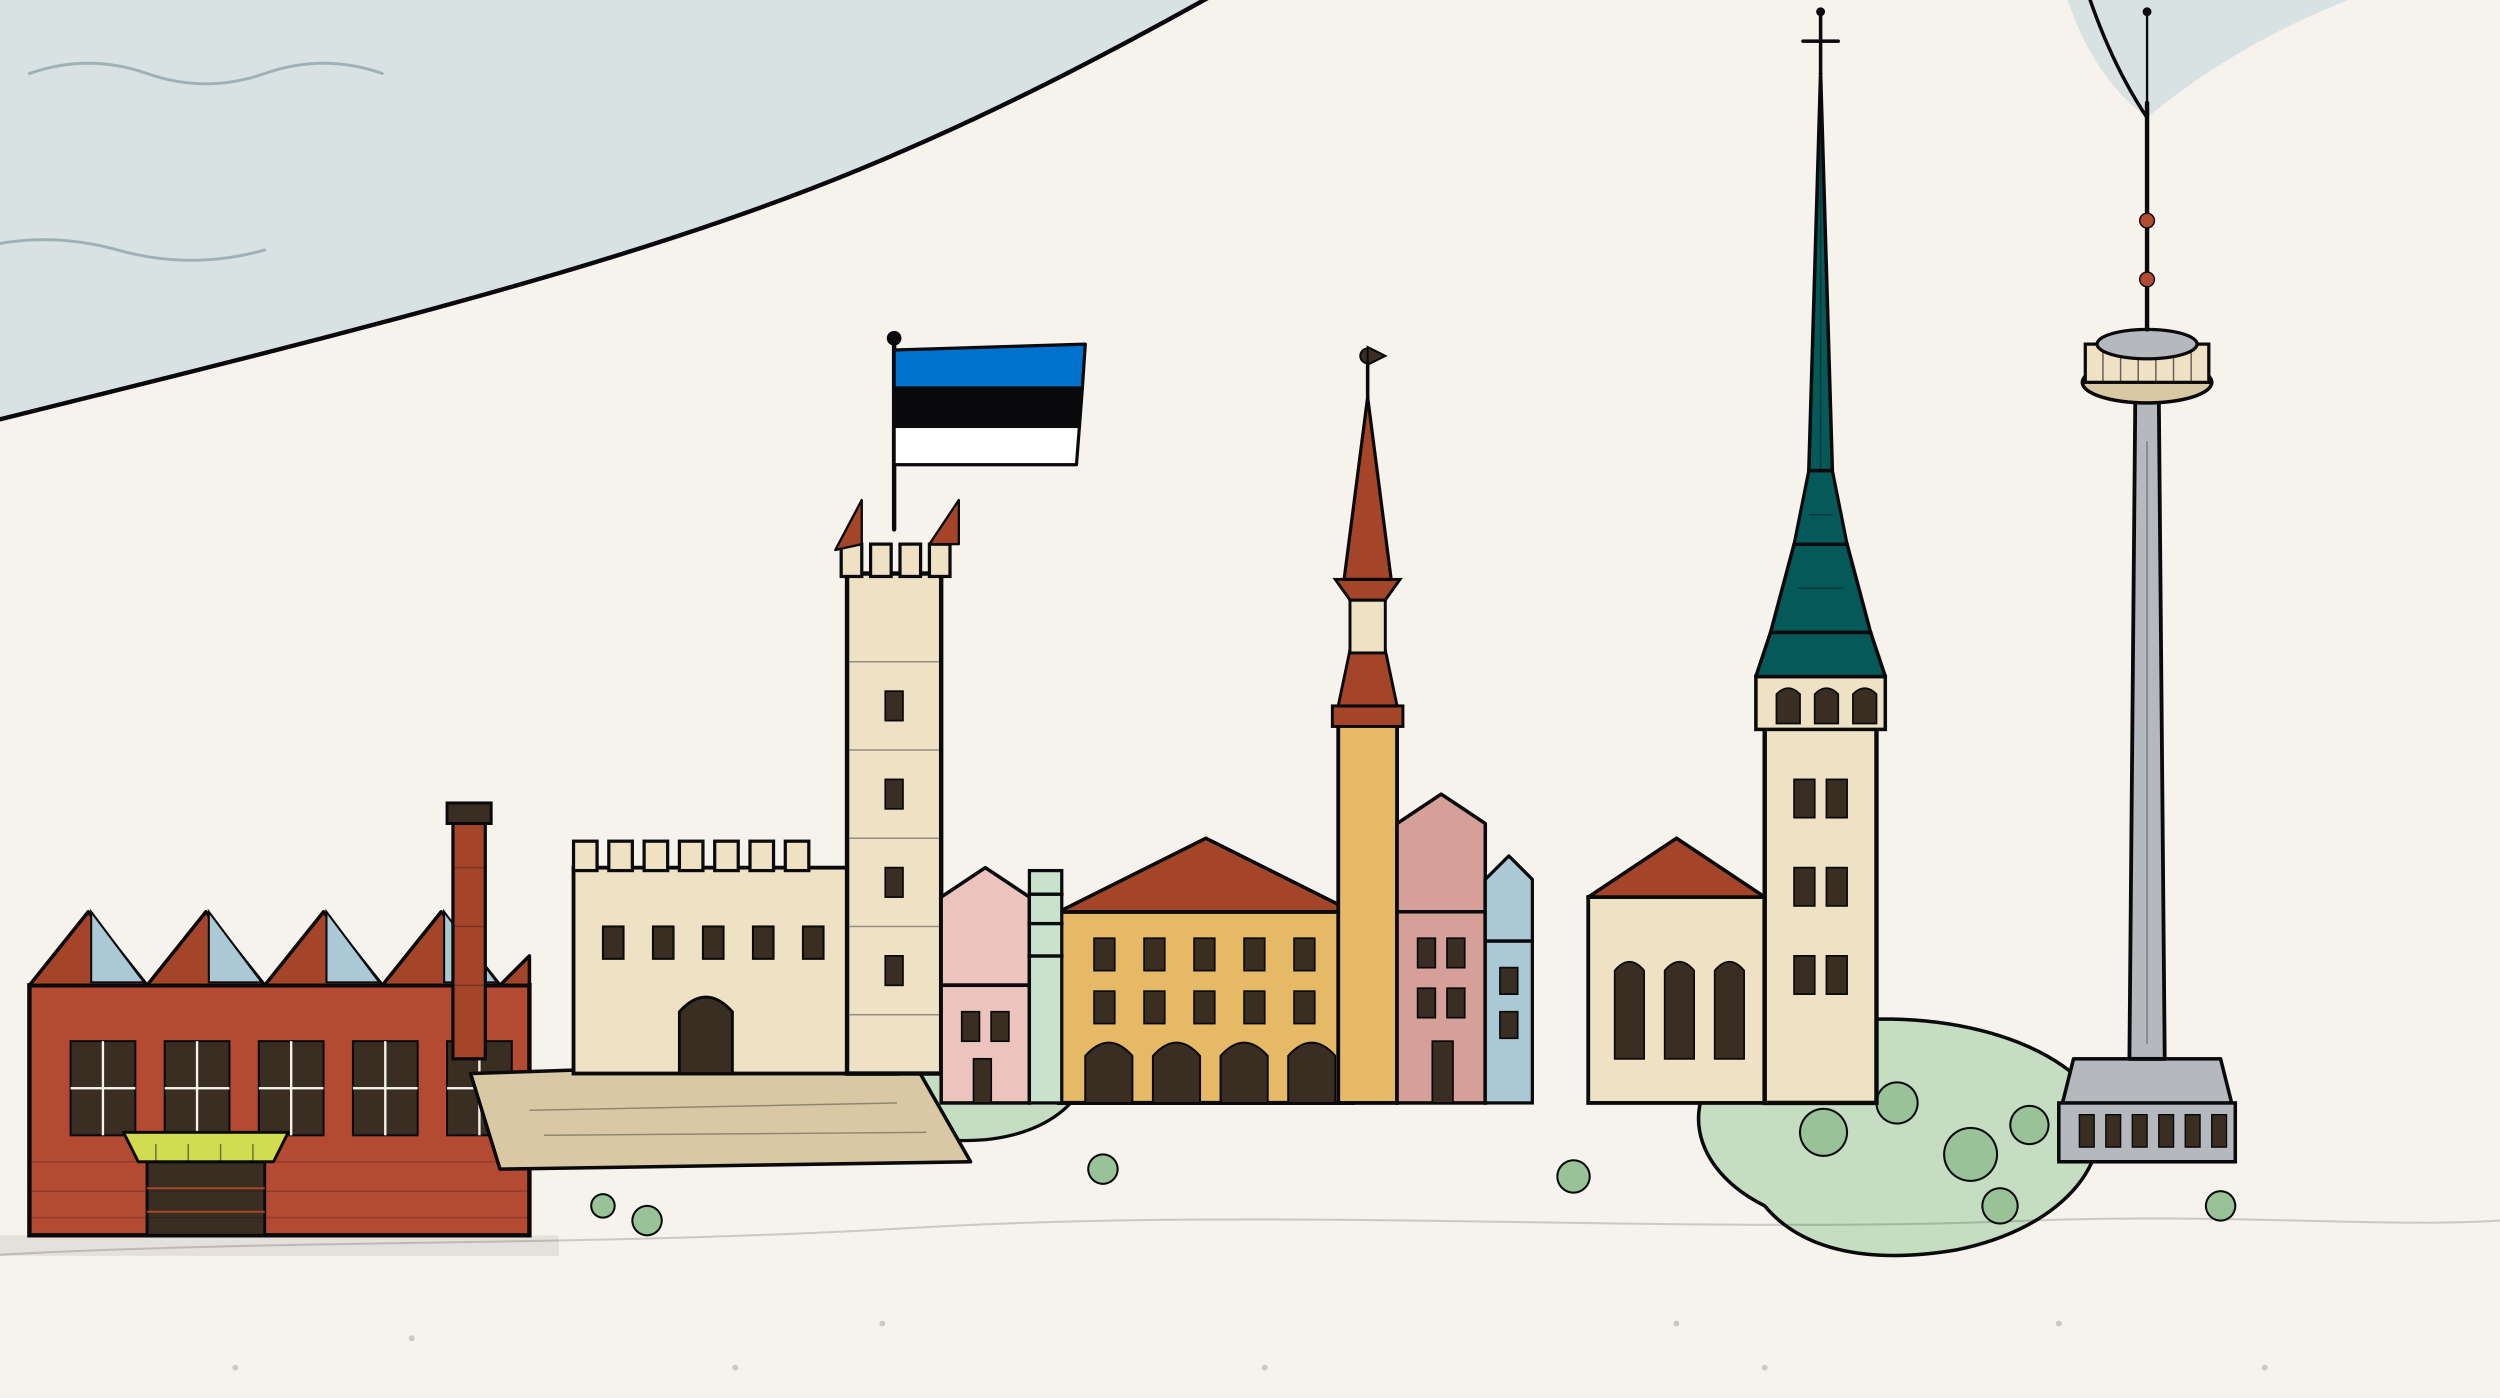
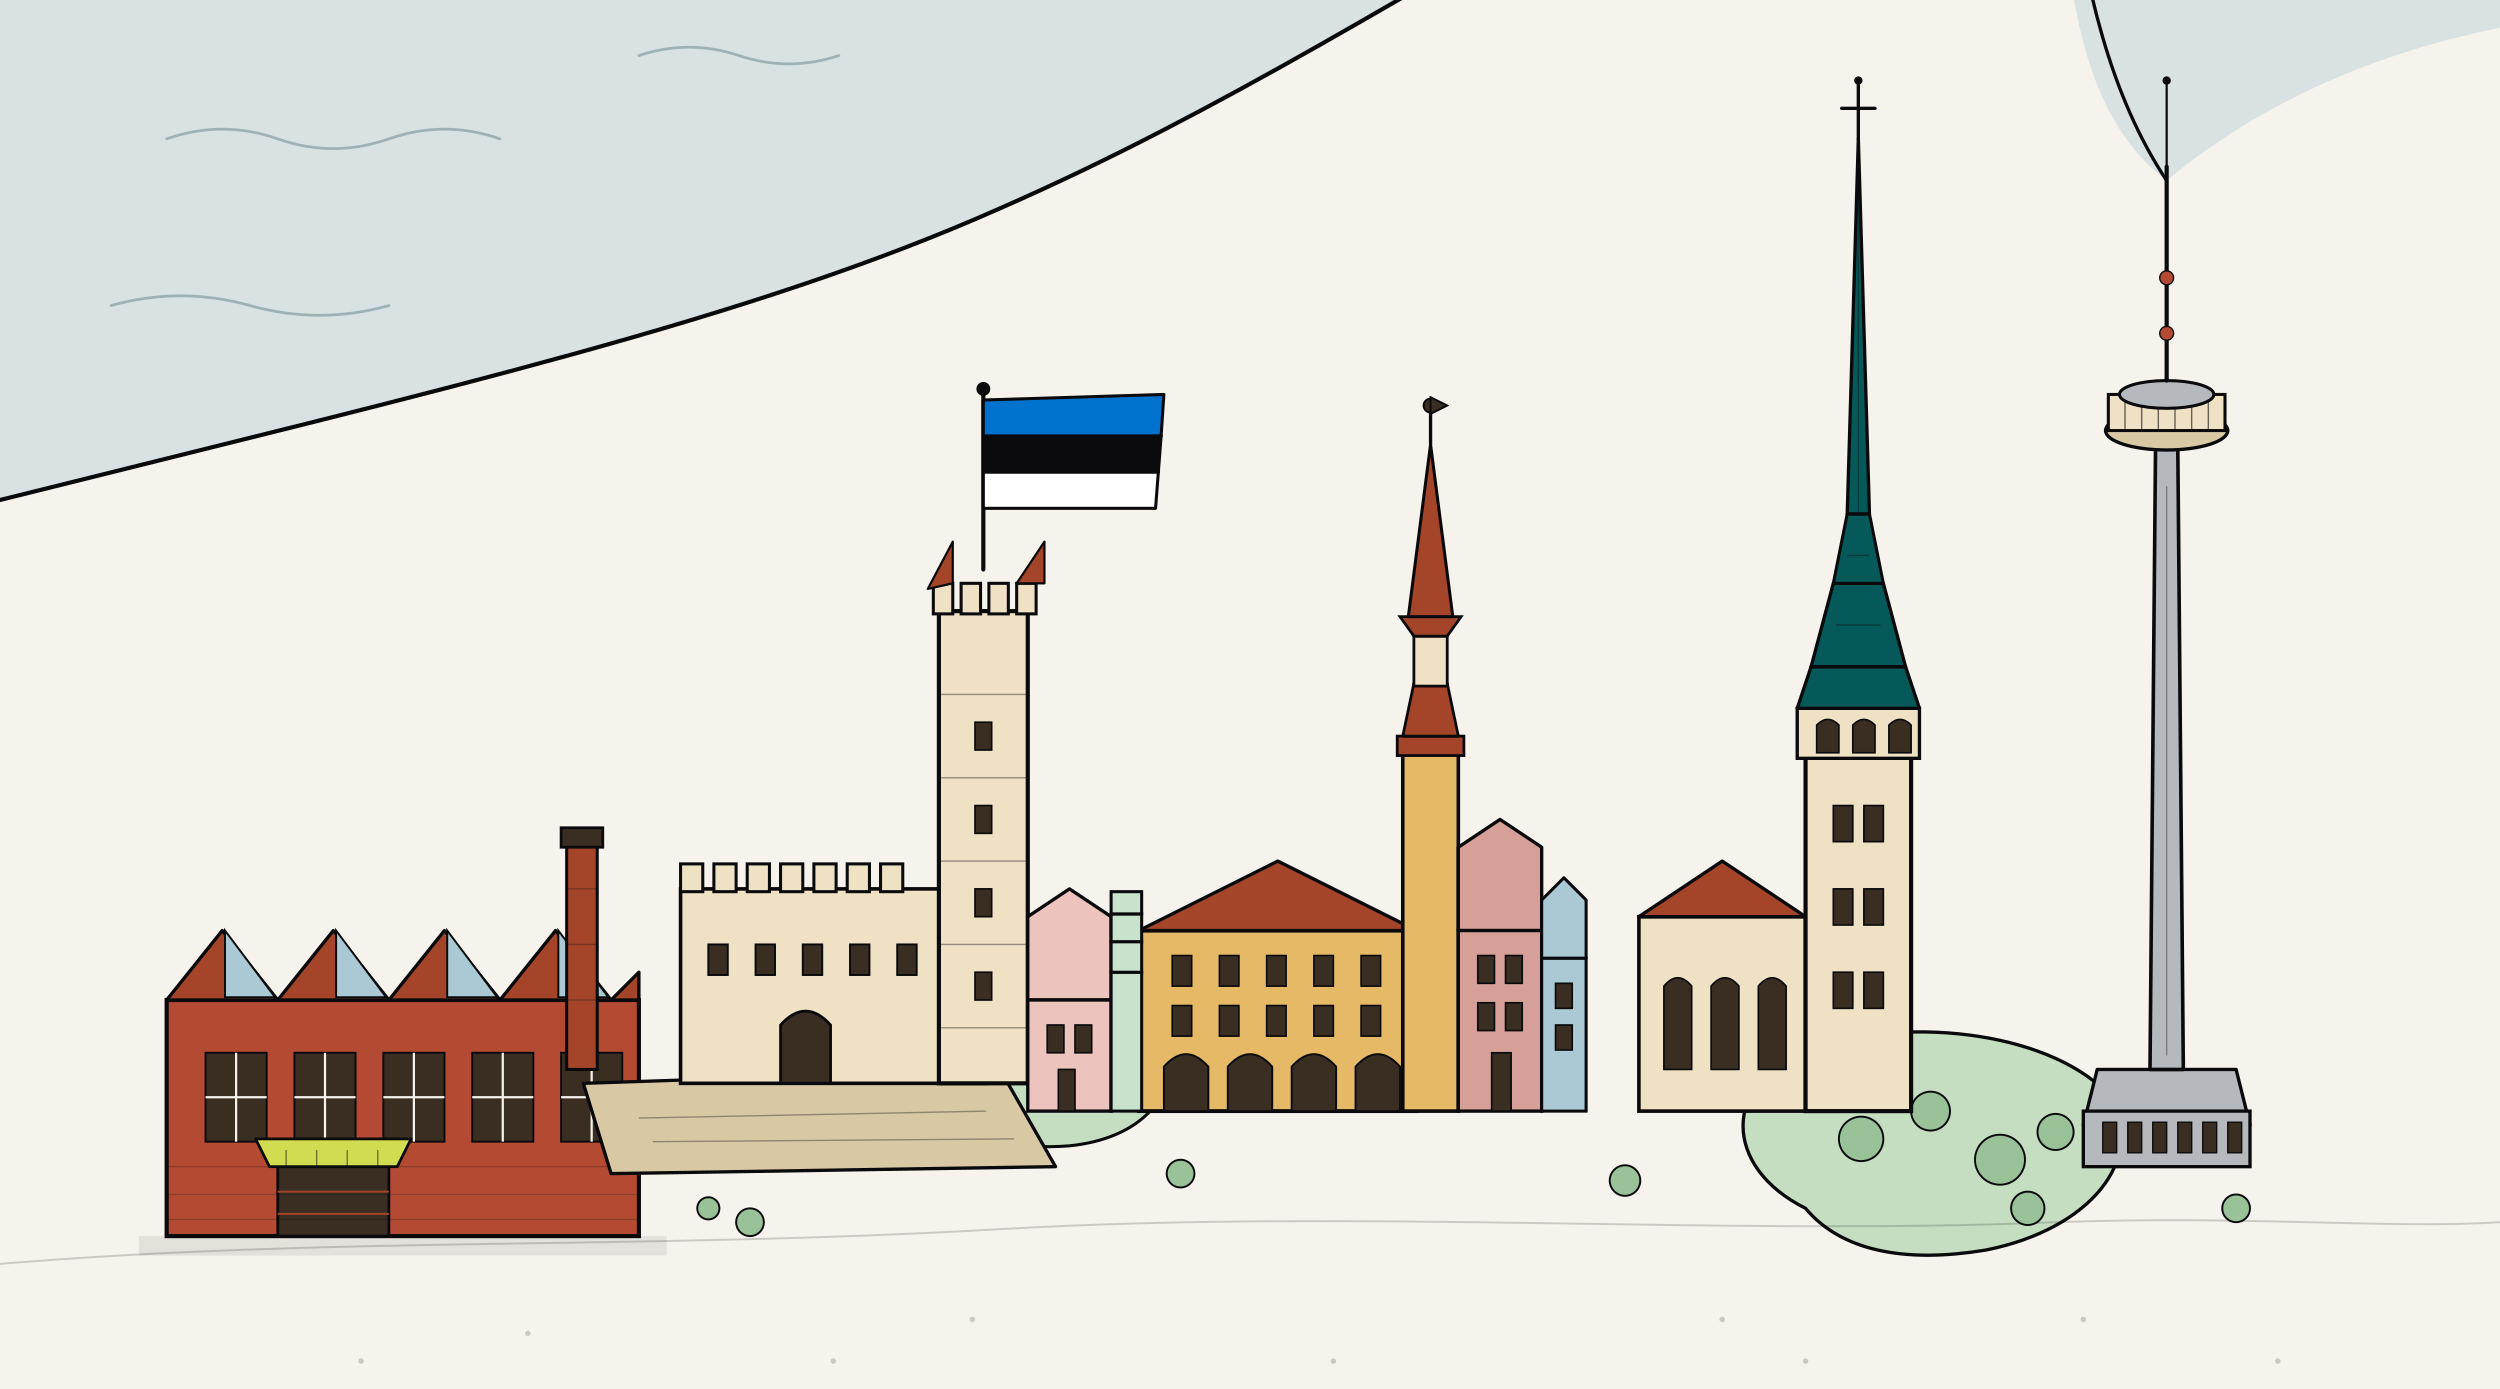
- <svg xmlns="http://www.w3.org/2000/svg" viewBox="100 150 1700 950" preserveAspectRatio="xMidYMid slice">
+ <svg xmlns="http://www.w3.org/2000/svg" viewBox="0 100 1800 1000" preserveAspectRatio="xMidYMid slice">
  <rect width="1800" height="1200" fill="#f6f3ec" />
  <path d="M 0 0 L 1180 0 C 1020 90 880 180 720 250 C 540 330 320 380 0 460 Z" fill="#d9e2e3" />
  <path d="M 1800 0 L 1800 120 C 1700 140 1620 180 1560 230 C 1520 200 1500 150 1490 80 L 1490 0 Z" fill="#d9e2e3" />
  <g fill="none" stroke="#6e8a90" stroke-width="2" stroke-linecap="round" opacity="0.55">
    <path d="M 120 200 q 40 -14 80 0 t 80 0 t 80 0" stroke-dasharray="0 0" />
    <path d="M 80 320 q 50 -14 100 0 t 100 0" />
    <path d="M 460 140 q 36 -12 72 0 t 72 0" />
    <path d="M 760 80 q 30 -10 60 0 t 60 0" />
  </g>
  <path d="M 0 460 C 320 380 540 330 720 250 C 880 180 1020 90 1180 0" fill="none" stroke="#0a0a0c" stroke-width="3" stroke-linejoin="round" stroke-linecap="round" />
  <path d="M 1490 0 C 1500 90 1520 170 1560 230" fill="none" stroke="#0a0a0c" stroke-width="2.4" stroke-linejoin="round" />
  <path d="M 700 900 C 660 870 660 830 700 810 C 760 800 810 810 840 850 C 850 890 820 920 770 925 C 730 928 710 920 700 900 Z" fill="#c5dec2" stroke="#0a0a0c" stroke-width="2.2" stroke-linejoin="round" />
  <path d="M 1300 970 C 1240 940 1240 880 1300 855 C 1380 830 1480 845 1520 890 C 1545 935 1505 985 1430 1000 C 1370 1010 1325 1000 1300 970 Z" fill="#c5dec2" stroke="#0a0a0c" stroke-width="2.4" stroke-linejoin="round" />
  <g fill="#99c298" stroke="#0a0a0c" stroke-width="1.4">
    <circle cx="760" cy="870" r="14" />
    <circle cx="790" cy="855" r="11" />
    <circle cx="1340" cy="920" r="16" />
    <circle cx="1390" cy="900" r="14" />
    <circle cx="1440" cy="935" r="18" />
    <circle cx="1480" cy="915" r="13" />
  </g>
  <path d="M 0 1010 C 240 990 460 1000 720 985 C 980 970 1240 990 1480 980 C 1620 975 1720 985 1800 980" fill="none" stroke="#0a0a0c" stroke-width="1.4" opacity="0.18" />
  <g>
    <rect x="100" y="990" width="380" height="14" fill="#0a0a0c" opacity="0.08" />
    <rect x="120" y="820" width="340" height="170" fill="#b54a32" stroke="#0a0a0c" stroke-width="3" />
    <path d="M 120 820 L 160 770 L 200 820 L 240 770 L 280 820 L 320 770 L 360 820 L 400 770 L 440 820 L 460 800 L 460 820 Z" fill="#a4452a" stroke="#0a0a0c" stroke-width="2.4" stroke-linejoin="round" />
    <g stroke="#0a0a0c" stroke-width="1.4" fill="#aac9d4">
      <path d="M 162 770 L 162 818 L 198 818 Z" />
      <path d="M 242 770 L 242 818 L 278 818 Z" />
      <path d="M 322 770 L 322 818 L 358 818 Z" />
      <path d="M 402 770 L 402 818 L 438 818 Z" />
    </g>
    <g fill="#3a2e22" stroke="#0a0a0c" stroke-width="1.4">
      <rect x="148" y="858" width="44" height="64" />
      <rect x="212" y="858" width="44" height="64" />
      <rect x="276" y="858" width="44" height="64" />
      <rect x="340" y="858" width="44" height="64" />
      <rect x="404" y="858" width="44" height="64" />
    </g>
    <g stroke="#f6f3ec" stroke-width="1.6">
      <line x1="170" y1="858" x2="170" y2="922" />
      <line x1="148" y1="890" x2="192" y2="890" />
      <line x1="234" y1="858" x2="234" y2="922" />
      <line x1="212" y1="890" x2="256" y2="890" />
      <line x1="298" y1="858" x2="298" y2="922" />
      <line x1="276" y1="890" x2="320" y2="890" />
      <line x1="362" y1="858" x2="362" y2="922" />
      <line x1="340" y1="890" x2="384" y2="890" />
      <line x1="426" y1="858" x2="426" y2="922" />
      <line x1="404" y1="890" x2="448" y2="890" />
    </g>
    <rect x="200" y="940" width="80" height="50" fill="#3a2e22" stroke="#0a0a0c" stroke-width="2" />
    <g stroke="#a4452a" stroke-width="1.4">
      <line x1="200" y1="958" x2="280" y2="958" />
      <line x1="200" y1="974" x2="280" y2="974" />
    </g>
    <path d="M 184 920 L 296 920 L 286 940 L 194 940 Z" fill="#d2dc50" stroke="#0a0a0c" stroke-width="2" stroke-linejoin="round" />
    <g stroke="#0a0a0c" stroke-width="1" opacity="0.5">
      <line x1="206" y1="928" x2="206" y2="940" />
      <line x1="228" y1="928" x2="228" y2="940" />
      <line x1="250" y1="928" x2="250" y2="940" />
      <line x1="272" y1="928" x2="272" y2="940" />
    </g>
    <g stroke="#0a0a0c" stroke-width="1" opacity="0.22">
      <line x1="120" y1="940" x2="200" y2="940" />
      <line x1="280" y1="940" x2="460" y2="940" />
      <line x1="120" y1="960" x2="460" y2="960" />
      <line x1="120" y1="978" x2="460" y2="978" />
    </g>
    <rect x="408" y="700" width="22" height="170" fill="#a4452a" stroke="#0a0a0c" stroke-width="2.2" />
    <rect x="404" y="696" width="30" height="14" fill="#3a2e22" stroke="#0a0a0c" stroke-width="2" />
    <g stroke="#0a0a0c" stroke-width="1" opacity="0.3">
      <line x1="408" y1="740" x2="430" y2="740" />
      <line x1="408" y1="780" x2="430" y2="780" />
      <line x1="408" y1="820" x2="430" y2="820" />
    </g>
  </g>
  <g>
    <path d="M 420 880 L 720 870 L 740 905 L 760 940 L 440 945 Z" fill="#d8c8a4" stroke="#0a0a0c" stroke-width="2.4" stroke-linejoin="round" />
    <g stroke="#0a0a0c" stroke-width="1" opacity="0.35">
      <line x1="460" y1="905" x2="710" y2="900" />
      <line x1="470" y1="922" x2="730" y2="920" />
    </g>
    <rect x="490" y="740" width="220" height="140" fill="#efe1c4" stroke="#0a0a0c" stroke-width="2.6" />
    <g fill="#efe1c4" stroke="#0a0a0c" stroke-width="2.2">
      <rect x="490" y="722" width="16" height="20" />
      <rect x="514" y="722" width="16" height="20" />
      <rect x="538" y="722" width="16" height="20" />
      <rect x="562" y="722" width="16" height="20" />
      <rect x="586" y="722" width="16" height="20" />
      <rect x="610" y="722" width="16" height="20" />
      <rect x="634" y="722" width="16" height="20" />
    </g>
    <g fill="#3a2e22" stroke="#0a0a0c" stroke-width="1.4">
      <rect x="510" y="780" width="14" height="22" />
      <rect x="544" y="780" width="14" height="22" />
      <rect x="578" y="780" width="14" height="22" />
      <rect x="612" y="780" width="14" height="22" />
      <rect x="646" y="780" width="14" height="22" />
    </g>
    <path d="M 562 880 L 562 838 Q 580 818 598 838 L 598 880 Z" fill="#3a2e22" stroke="#0a0a0c" stroke-width="2" />
    <rect x="676" y="540" width="64" height="340" fill="#efe1c4" stroke="#0a0a0c" stroke-width="3" />
    <g stroke="#0a0a0c" stroke-width="1" opacity="0.4">
      <line x1="676" y1="600" x2="740" y2="600" />
      <line x1="676" y1="660" x2="740" y2="660" />
      <line x1="676" y1="720" x2="740" y2="720" />
      <line x1="676" y1="780" x2="740" y2="780" />
      <line x1="676" y1="840" x2="740" y2="840" />
    </g>
    <g fill="#3a2e22" stroke="#0a0a0c" stroke-width="1.2">
      <rect x="702" y="620" width="12" height="20" />
      <rect x="702" y="680" width="12" height="20" />
      <rect x="702" y="740" width="12" height="20" />
      <rect x="702" y="800" width="12" height="20" />
    </g>
    <g fill="#efe1c4" stroke="#0a0a0c" stroke-width="2.2">
      <rect x="672" y="520" width="14" height="22" />
      <rect x="692" y="520" width="14" height="22" />
      <rect x="712" y="520" width="14" height="22" />
      <rect x="732" y="520" width="14" height="22" />
    </g>
    <polygon points="668,524 686,490 686,520" fill="#a4452a" stroke="#0a0a0c" stroke-width="1.6" stroke-linejoin="round" />
    <polygon points="732,520 752,520 752,490" fill="#a4452a" stroke="#0a0a0c" stroke-width="1.6" stroke-linejoin="round" />
    <line x1="708" y1="510" x2="708" y2="380" stroke="#0a0a0c" stroke-width="3" stroke-linecap="round" />
    <path d="M 708 388 L 838 384 L 836 414 L 708 414 Z" fill="#0072CE" stroke="#0a0a0c" stroke-width="2.2" stroke-linejoin="round" />
    <path d="M 708 414 L 836 414 L 834 440 L 708 440 Z" fill="#0a0a0c" stroke="#0a0a0c" stroke-width="2.2" stroke-linejoin="round" />
    <path d="M 708 440 L 834 440 L 832 466 L 708 466 Z" fill="#ffffff" stroke="#0a0a0c" stroke-width="2.2" stroke-linejoin="round" />
    <circle cx="708" cy="380" r="5" fill="#0a0a0c" />
  </g>
  <g>
    <rect x="820" y="770" width="200" height="130" fill="#e5b966" stroke="#0a0a0c" stroke-width="2.8" />
    <polygon points="820,770 920,720 1020,770" fill="#a4452a" stroke="#0a0a0c" stroke-width="2.4" stroke-linejoin="round" />
    <g fill="#3a2e22" stroke="#0a0a0c" stroke-width="1.4">
      <path d="M 838 900 L 838 868 Q 854 850 870 868 L 870 900 Z" />
      <path d="M 884 900 L 884 868 Q 900 850 916 868 L 916 900 Z" />
      <path d="M 930 900 L 930 868 Q 946 850 962 868 L 962 900 Z" />
      <path d="M 976 900 L 976 868 Q 992 850 1008 868 L 1008 900 Z" />
    </g>
    <g fill="#3a2e22" stroke="#0a0a0c" stroke-width="1.2">
      <rect x="844" y="788" width="14" height="22" />
      <rect x="878" y="788" width="14" height="22" />
      <rect x="912" y="788" width="14" height="22" />
      <rect x="946" y="788" width="14" height="22" />
      <rect x="980" y="788" width="14" height="22" />
      <rect x="844" y="824" width="14" height="22" />
      <rect x="878" y="824" width="14" height="22" />
      <rect x="912" y="824" width="14" height="22" />
      <rect x="946" y="824" width="14" height="22" />
      <rect x="980" y="824" width="14" height="22" />
    </g>
    <rect x="1010" y="640" width="40" height="260" fill="#e5b966" stroke="#0a0a0c" stroke-width="2.6" />
    <rect x="1006" y="630" width="48" height="14" fill="#a4452a" stroke="#0a0a0c" stroke-width="2" />
    <polygon points="1010,630 1050,630 1042,592 1018,592" fill="#a4452a" stroke="#0a0a0c" stroke-width="2" stroke-linejoin="round" />
    <rect x="1018" y="558" width="24" height="36" fill="#efe1c4" stroke="#0a0a0c" stroke-width="2" />
    <polygon points="1018,558 1042,558 1052,544 1008,544" fill="#a4452a" stroke="#0a0a0c" stroke-width="2" />
    <polygon points="1014,544 1046,544 1030,420" fill="#a4452a" stroke="#0a0a0c" stroke-width="2.2" stroke-linejoin="round" />
    <line x1="1030" y1="420" x2="1030" y2="394" stroke="#0a0a0c" stroke-width="2.4" stroke-linecap="round" />
    <circle cx="1030" cy="392" r="5" fill="#3a2e22" stroke="#0a0a0c" stroke-width="1.4" />
    <polygon points="1030,386 1042,392 1030,398" fill="#3a2e22" stroke="#0a0a0c" stroke-width="1.4" />
    <polygon points="740,820 740,760 770,740 800,760 800,820" fill="#ecc4bd" stroke="#0a0a0c" stroke-width="2.4" stroke-linejoin="round" />
    <rect x="740" y="820" width="60" height="80" fill="#ecc4bd" stroke="#0a0a0c" stroke-width="2.4" />
    <rect x="754" y="838" width="12" height="20" fill="#3a2e22" stroke="#0a0a0c" stroke-width="1.2" />
    <rect x="774" y="838" width="12" height="20" fill="#3a2e22" stroke="#0a0a0c" stroke-width="1.2" />
    <rect x="762" y="870" width="12" height="30" fill="#3a2e22" stroke="#0a0a0c" stroke-width="1.2" />
    <rect x="800" y="800" width="22" height="100" fill="#c8e2cb" stroke="#0a0a0c" stroke-width="2.2" />
    <polygon points="800,800 800,778 822,778 822,800" fill="#c8e2cb" stroke="#0a0a0c" stroke-width="2.2" />
    <polygon points="800,778 800,758 822,758 822,778" fill="#c8e2cb" stroke="#0a0a0c" stroke-width="2.2" />
    <polygon points="800,758 800,742 822,742 822,758" fill="#c8e2cb" stroke="#0a0a0c" stroke-width="2.2" />
    <polygon points="1050,770 1050,710 1080,690 1110,710 1110,770" fill="#d6a098" stroke="#0a0a0c" stroke-width="2.4" stroke-linejoin="round" />
    <rect x="1050" y="770" width="60" height="130" fill="#d6a098" stroke="#0a0a0c" stroke-width="2.4" />
    <rect x="1064" y="788" width="12" height="20" fill="#3a2e22" stroke="#0a0a0c" stroke-width="1.2" />
    <rect x="1084" y="788" width="12" height="20" fill="#3a2e22" stroke="#0a0a0c" stroke-width="1.2" />
    <rect x="1064" y="822" width="12" height="20" fill="#3a2e22" stroke="#0a0a0c" stroke-width="1.2" />
    <rect x="1084" y="822" width="12" height="20" fill="#3a2e22" stroke="#0a0a0c" stroke-width="1.2" />
    <rect x="1074" y="858" width="14" height="42" fill="#3a2e22" stroke="#0a0a0c" stroke-width="1.2" />
    <polygon points="1110,790 1110,748 1126,732 1142,748 1142,790" fill="#aac9d4" stroke="#0a0a0c" stroke-width="2.2" stroke-linejoin="round" />
    <rect x="1110" y="790" width="32" height="110" fill="#aac9d4" stroke="#0a0a0c" stroke-width="2.2" />
    <rect x="1120" y="808" width="12" height="18" fill="#3a2e22" stroke="#0a0a0c" stroke-width="1.2" />
    <rect x="1120" y="838" width="12" height="18" fill="#3a2e22" stroke="#0a0a0c" stroke-width="1.2" />
  </g>
  <g>
    <rect x="1180" y="760" width="120" height="140" fill="#efe1c4" stroke="#0a0a0c" stroke-width="2.6" />
    <polygon points="1180,760 1240,720 1300,760" fill="#a4452a" stroke="#0a0a0c" stroke-width="2.4" stroke-linejoin="round" />
    <g fill="#3a2e22" stroke="#0a0a0c" stroke-width="1.2">
      <path d="M 1198 870 L 1198 810 Q 1208 798 1218 810 L 1218 870 Z" />
      <path d="M 1232 870 L 1232 810 Q 1242 798 1252 810 L 1252 870 Z" />
      <path d="M 1266 870 L 1266 810 Q 1276 798 1286 810 L 1286 870 Z" />
    </g>
    <rect x="1300" y="640" width="76" height="260" fill="#efe1c4" stroke="#0a0a0c" stroke-width="3" />
    <g fill="#3a2e22" stroke="#0a0a0c" stroke-width="1.2">
      <rect x="1320" y="680" width="14" height="26" />
      <rect x="1342" y="680" width="14" height="26" />
      <rect x="1320" y="740" width="14" height="26" />
      <rect x="1342" y="740" width="14" height="26" />
      <rect x="1320" y="800" width="14" height="26" />
      <rect x="1342" y="800" width="14" height="26" />
    </g>
    <rect x="1294" y="610" width="88" height="36" fill="#efe1c4" stroke="#0a0a0c" stroke-width="2.4" />
    <g fill="#3a2e22" stroke="#0a0a0c" stroke-width="1.2">
      <path d="M 1308 642 L 1308 622 Q 1316 614 1324 622 L 1324 642 Z" />
      <path d="M 1334 642 L 1334 622 Q 1342 614 1350 622 L 1350 642 Z" />
      <path d="M 1360 642 L 1360 622 Q 1368 614 1376 622 L 1376 642 Z" />
    </g>
    <polygon points="1294,610 1382,610 1372,580 1304,580" fill="#055959" stroke="#0a0a0c" stroke-width="2.4" stroke-linejoin="round" />
    <polygon points="1304,580 1372,580 1356,520 1320,520" fill="#055959" stroke="#0a0a0c" stroke-width="2.4" stroke-linejoin="round" />
    <polygon points="1320,520 1356,520 1346,470 1330,470" fill="#055959" stroke="#0a0a0c" stroke-width="2.2" stroke-linejoin="round" />
    <polygon points="1330,470 1346,470 1338,200" fill="#055959" stroke="#0a0a0c" stroke-width="2.4" stroke-linejoin="round" />
    <line x1="1338" y1="220" x2="1338" y2="470" stroke="#0a0a0c" stroke-width="1" opacity="0.4" />
    <line x1="1330" y1="500" x2="1346" y2="500" stroke="#0a0a0c" stroke-width="1" opacity="0.4" />
    <line x1="1322" y1="550" x2="1354" y2="550" stroke="#0a0a0c" stroke-width="1" opacity="0.4" />
    <line x1="1338" y1="200" x2="1338" y2="160" stroke="#0a0a0c" stroke-width="2.4" stroke-linecap="round" />
    <line x1="1326" y1="178" x2="1350" y2="178" stroke="#0a0a0c" stroke-width="2.4" stroke-linecap="round" />
    <circle cx="1338" cy="158" r="3" fill="#0a0a0c" />
  </g>
  <g>
    <polygon points="1500,910 1620,910 1610,870 1510,870" fill="#b5b9be" stroke="#0a0a0c" stroke-width="2.4" stroke-linejoin="round" />
    <rect x="1500" y="900" width="120" height="40" fill="#b5b9be" stroke="#0a0a0c" stroke-width="2.4" />
    <g fill="#3a2e22" stroke="#0a0a0c" stroke-width="1">
      <rect x="1514" y="908" width="10" height="22" />
      <rect x="1532" y="908" width="10" height="22" />
      <rect x="1550" y="908" width="10" height="22" />
      <rect x="1568" y="908" width="10" height="22" />
      <rect x="1586" y="908" width="10" height="22" />
      <rect x="1604" y="908" width="10" height="22" />
    </g>
    <polygon points="1548,870 1572,870 1568,420 1552,420" fill="#b5b9be" stroke="#0a0a0c" stroke-width="2.6" stroke-linejoin="round" />
    <line x1="1560" y1="450" x2="1560" y2="860" stroke="#0a0a0c" stroke-width="1" opacity="0.35" />
    <ellipse cx="1560" cy="410" rx="44" ry="14" fill="#d8c8a4" stroke="#0a0a0c" stroke-width="2.4" />
    <rect x="1518" y="384" width="84" height="26" fill="#efe1c4" stroke="#0a0a0c" stroke-width="2.2" />
    <g stroke="#0a0a0c" stroke-width="1" opacity="0.6">
      <line x1="1530" y1="384" x2="1530" y2="410" />
      <line x1="1542" y1="384" x2="1542" y2="410" />
      <line x1="1554" y1="384" x2="1554" y2="410" />
      <line x1="1566" y1="384" x2="1566" y2="410" />
      <line x1="1578" y1="384" x2="1578" y2="410" />
      <line x1="1590" y1="384" x2="1590" y2="410" />
    </g>
    <ellipse cx="1560" cy="384" rx="34" ry="10" fill="#b5b9be" stroke="#0a0a0c" stroke-width="2.2" />
    <line x1="1560" y1="374" x2="1560" y2="220" stroke="#0a0a0c" stroke-width="3" stroke-linecap="round" />
    <line x1="1560" y1="240" x2="1560" y2="160" stroke="#0a0a0c" stroke-width="1.6" stroke-linecap="round" />
    <circle cx="1560" cy="158" r="3" fill="#0a0a0c" />
    <circle cx="1560" cy="300" r="5" fill="#b54a32" stroke="#0a0a0c" stroke-width="1" />
    <circle cx="1560" cy="340" r="5" fill="#b54a32" stroke="#0a0a0c" stroke-width="1" />
  </g>
  <g fill="#99c298" stroke="#0a0a0c" stroke-width="1.4">
    <circle cx="540" cy="980" r="10" />
    <circle cx="510" cy="970" r="8" />
    <circle cx="850" cy="945" r="10" />
    <circle cx="1170" cy="950" r="11" />
    <circle cx="1460" cy="970" r="12" />
    <circle cx="1610" cy="970" r="10" />
  </g>
  <g fill="#0a0a0c" opacity="0.18">
    <circle cx="260" cy="1080" r="2" />
    <circle cx="430" cy="1110" r="2" />
    <circle cx="600" cy="1080" r="2" />
    <circle cx="780" cy="1120" r="2" />
    <circle cx="960" cy="1080" r="2" />
    <circle cx="1120" cy="1110" r="2" />
    <circle cx="1300" cy="1080" r="2" />
    <circle cx="1470" cy="1120" r="2" />
    <circle cx="1640" cy="1080" r="2" />
    <circle cx="180" cy="1140" r="2" />
    <circle cx="380" cy="1060" r="2" />
    <circle cx="700" cy="1050" r="2" />
    <circle cx="900" cy="1150" r="2" />
    <circle cx="1240" cy="1050" r="2" />
    <circle cx="1500" cy="1050" r="2" />
    <circle cx="1720" cy="1140" r="2" />
  </g>
</svg>
